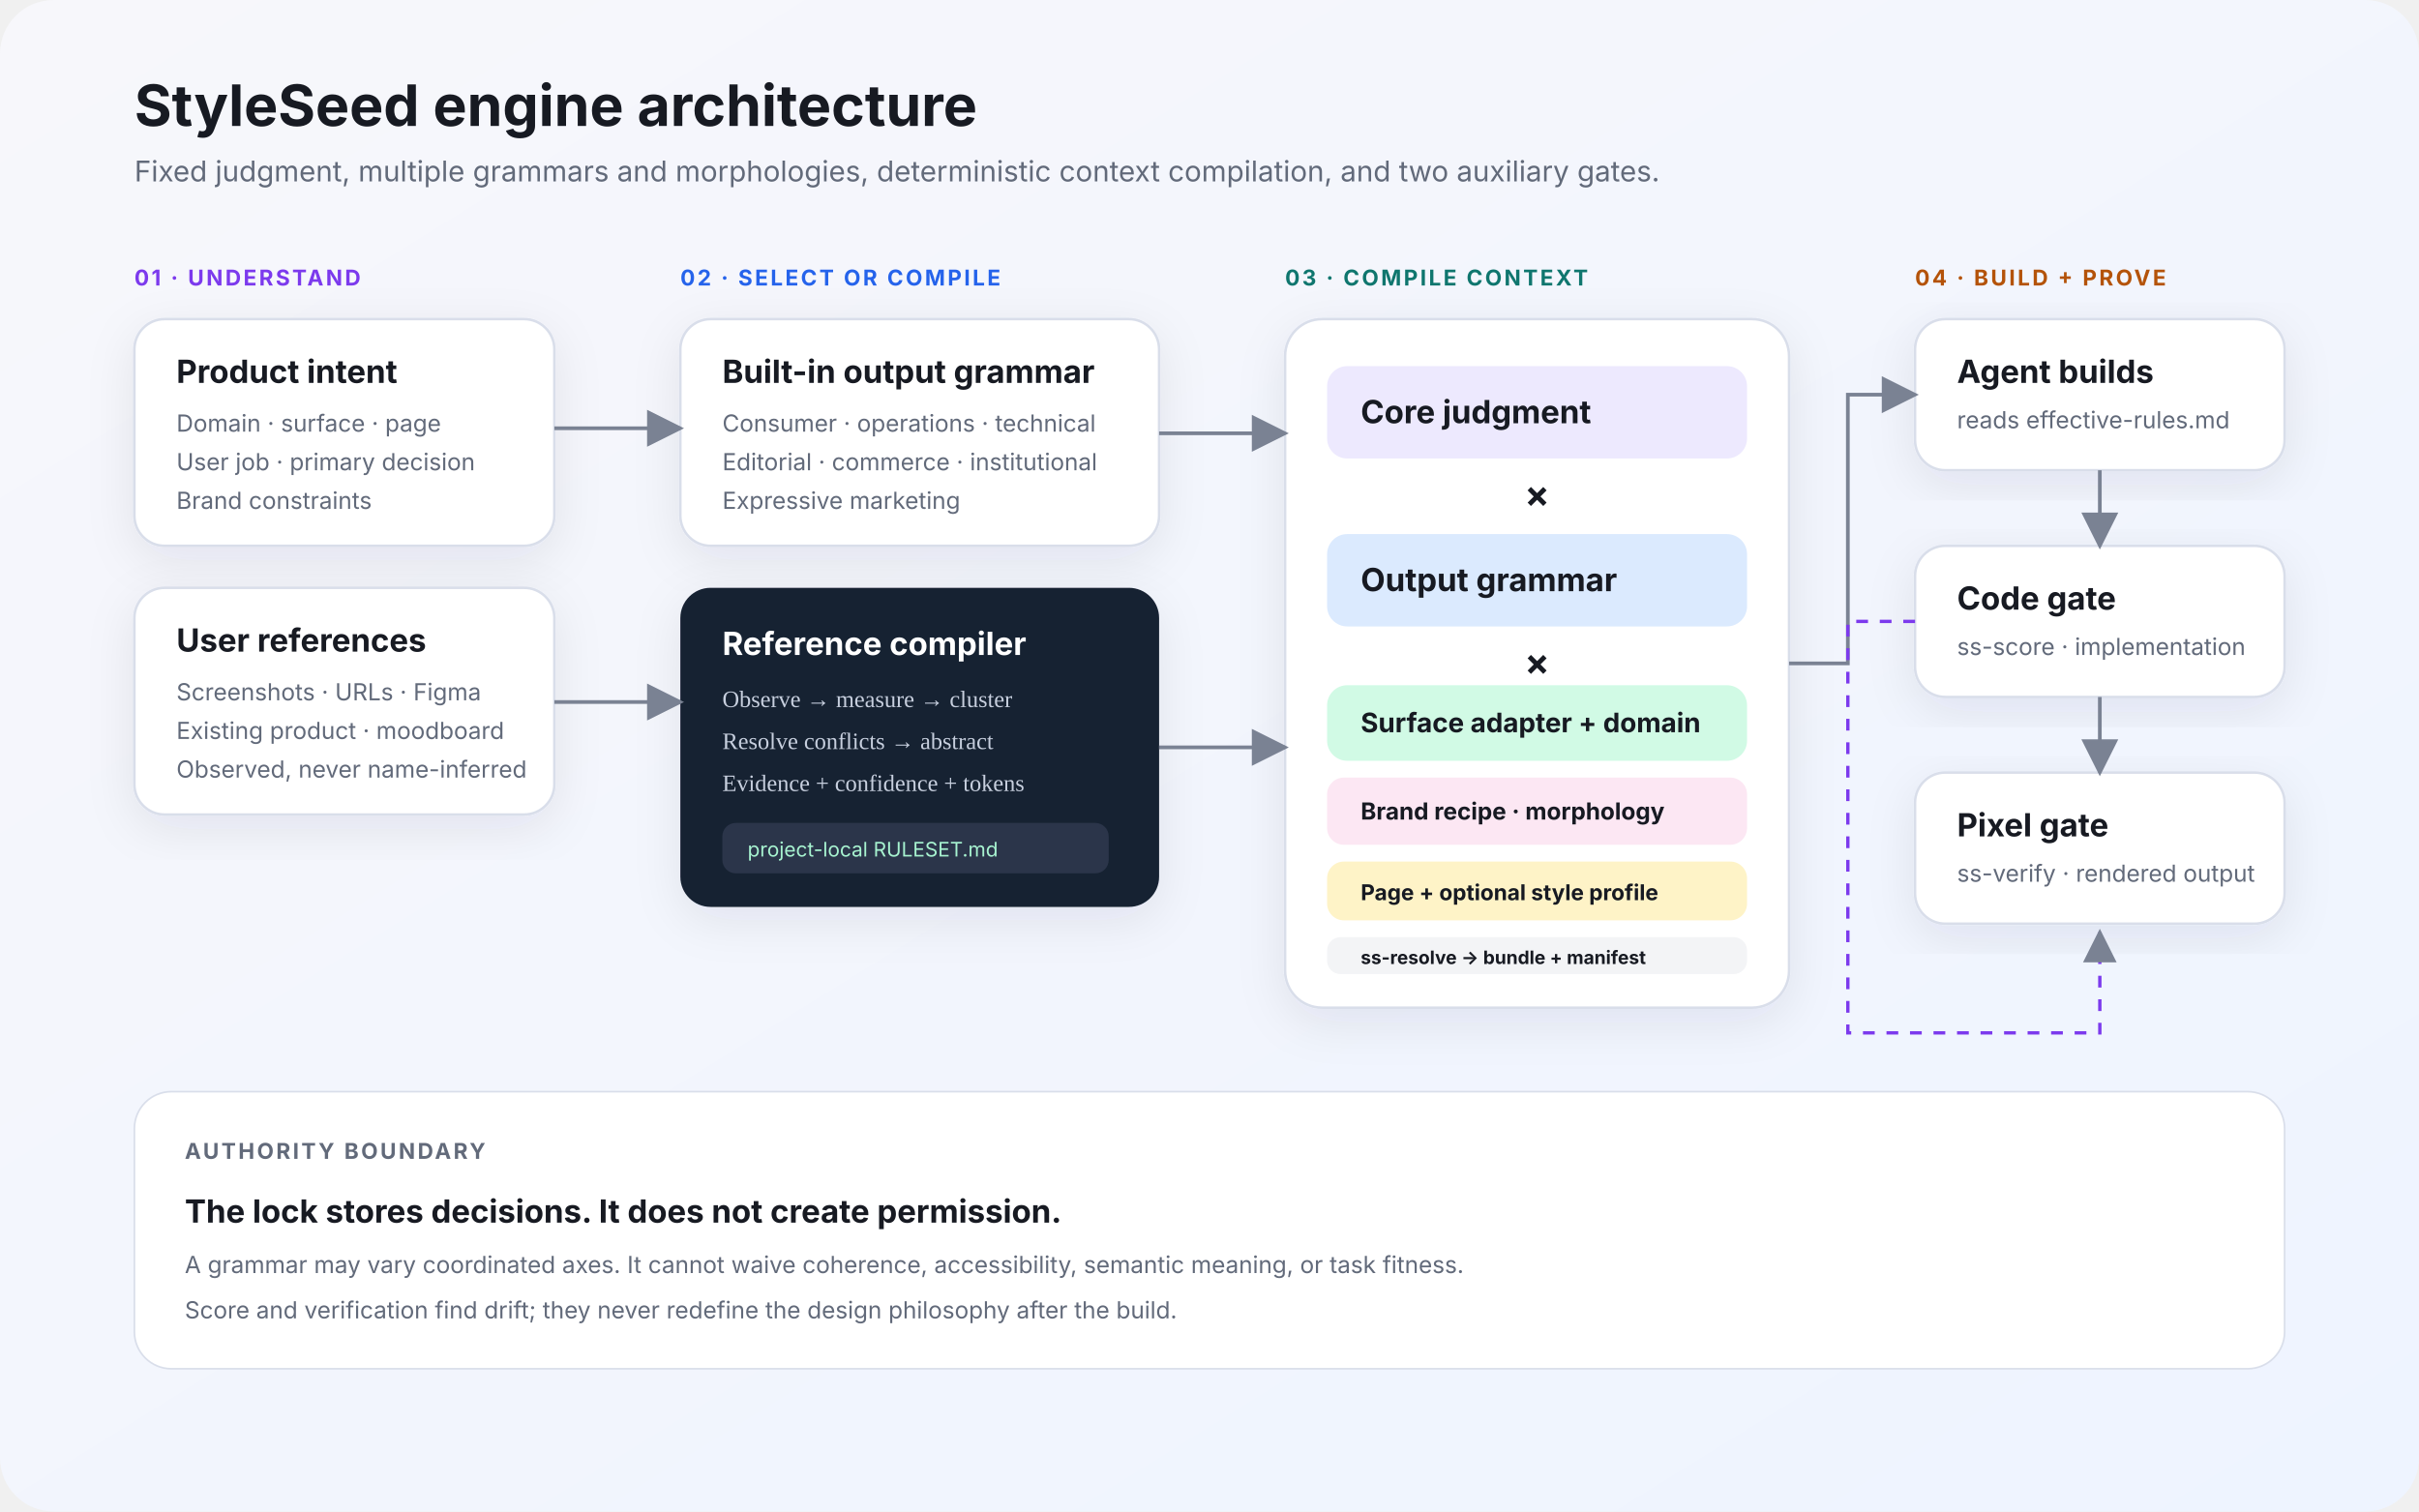
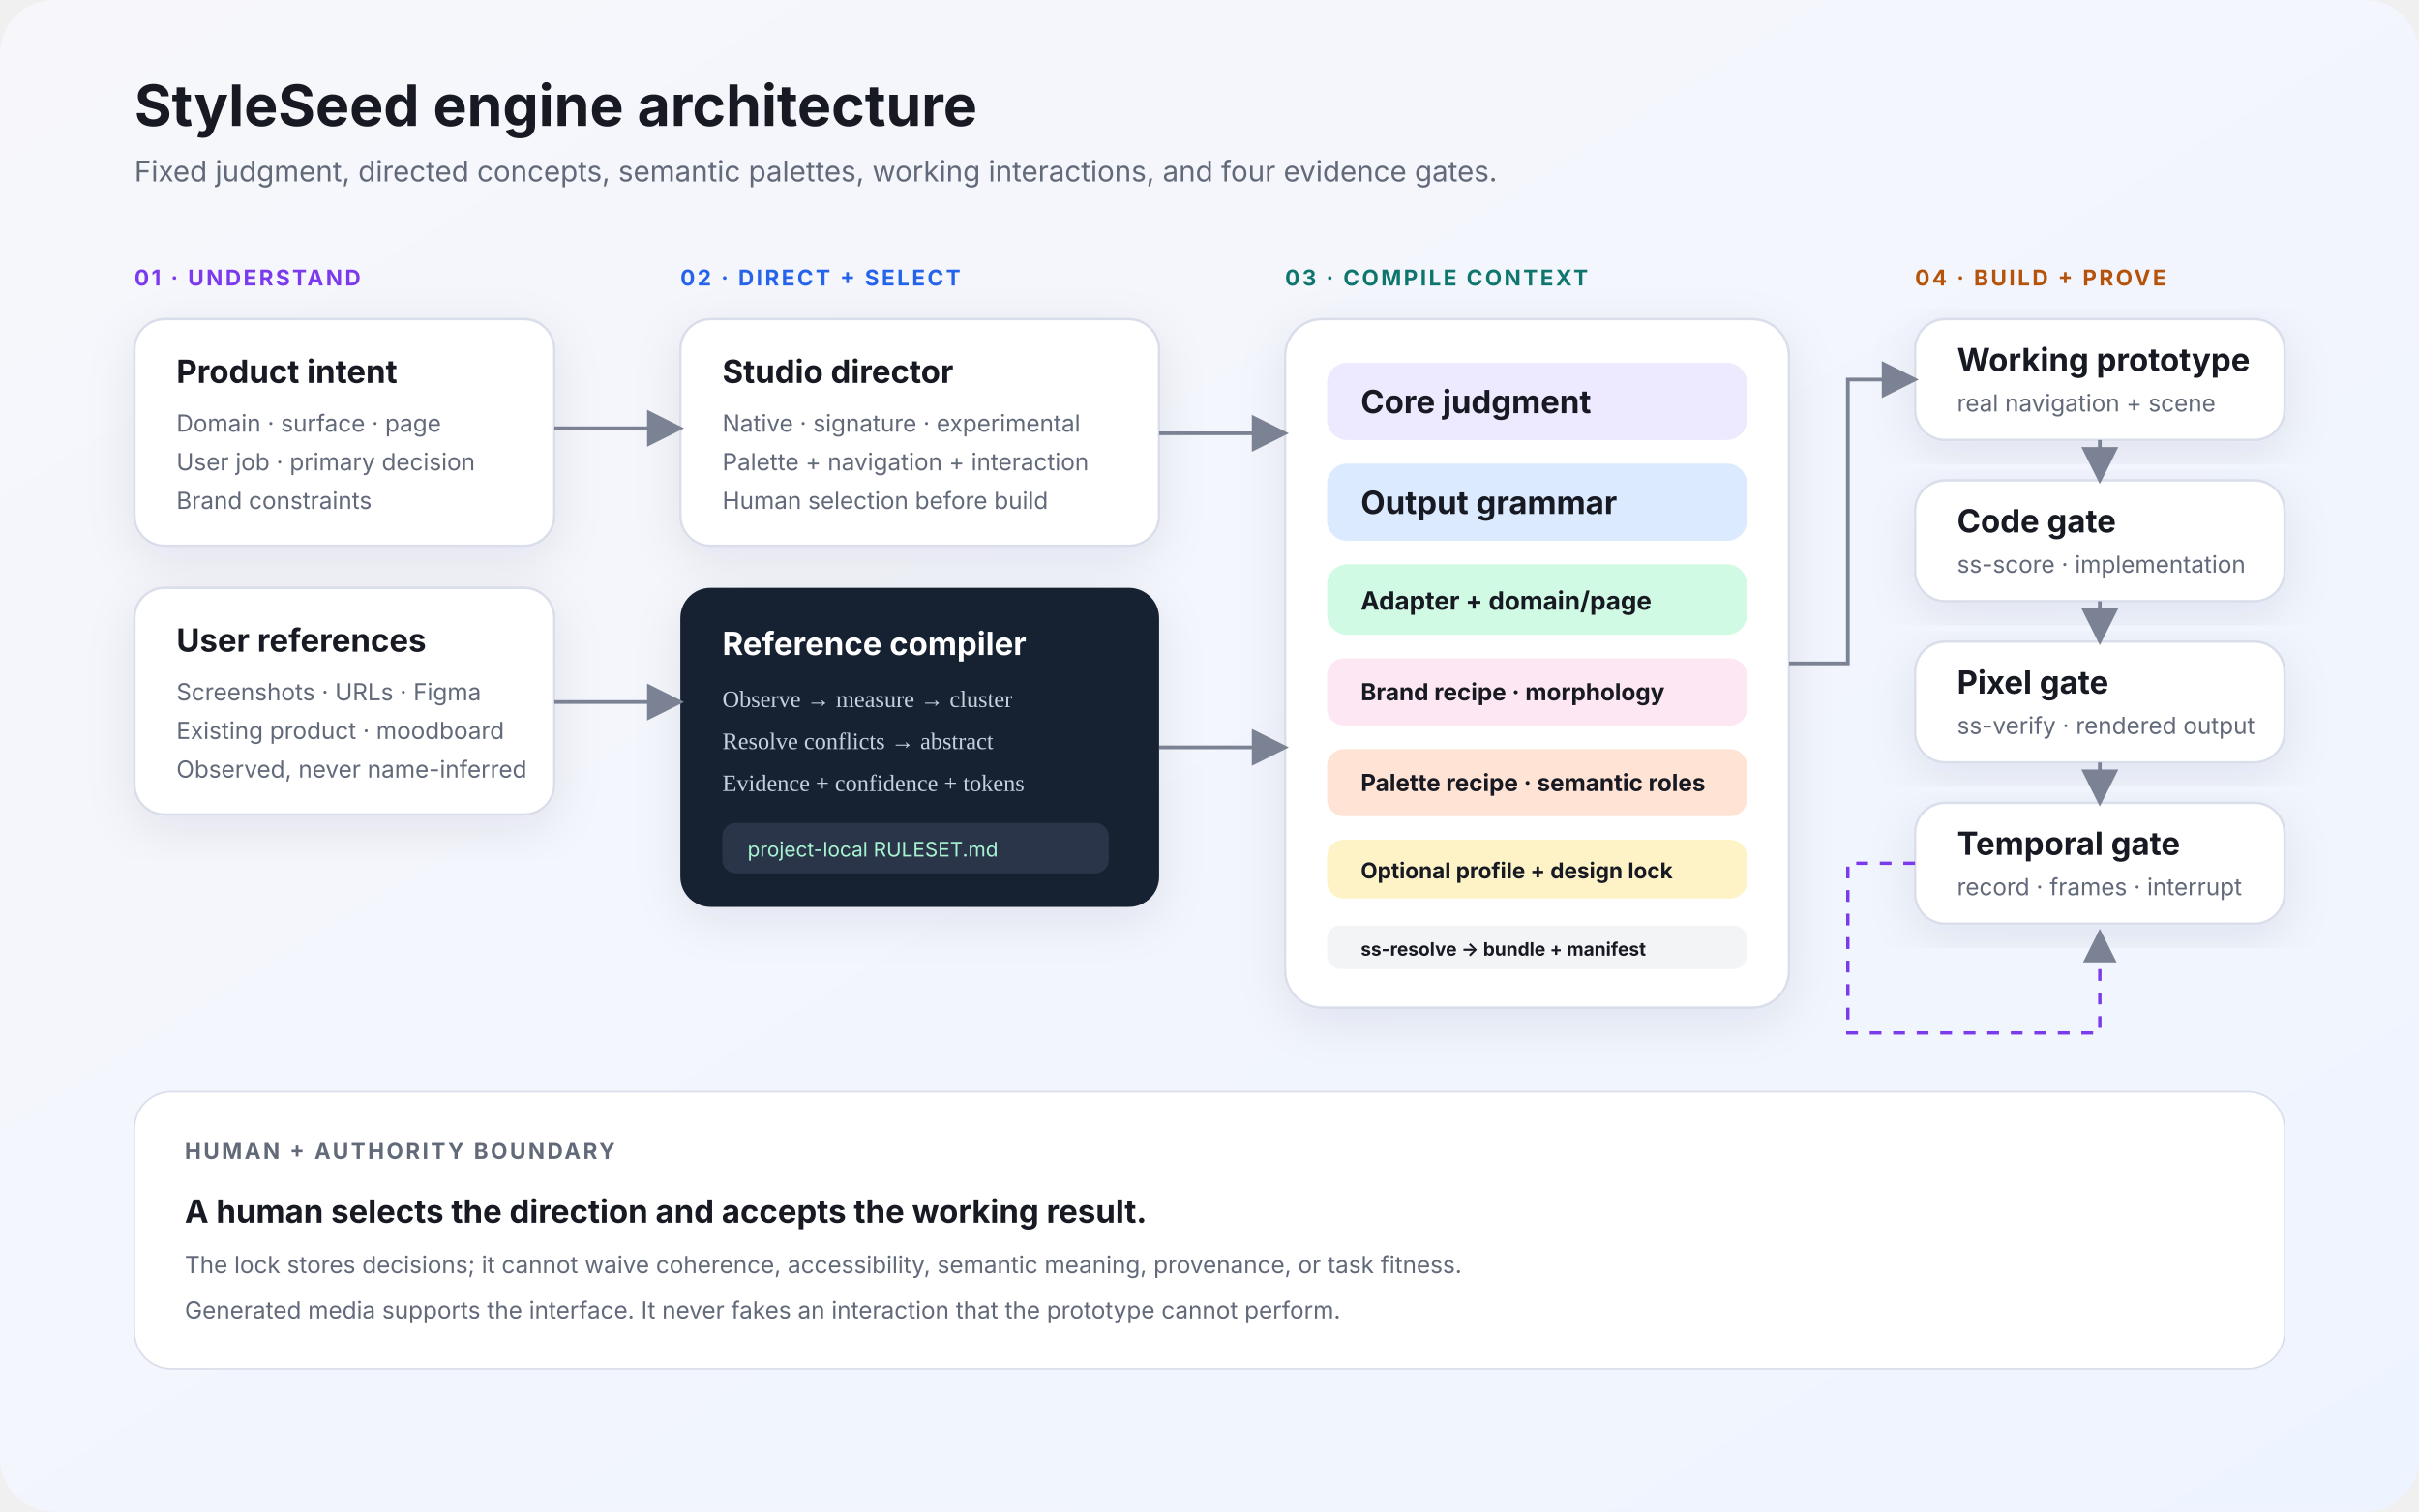
<svg xmlns="http://www.w3.org/2000/svg" width="1440" height="900" viewBox="0 0 1440 900" role="img" aria-labelledby="title desc">
  <defs>
    <linearGradient id="bg" x1="0" y1="0" x2="1" y2="1">
      <stop stop-color="#F7F7FB" />
      <stop offset="1" stop-color="#EEF4FF" />
    </linearGradient>
    <filter id="shadow" x="-20%" y="-20%" width="140%" height="140%">
      <feDropShadow dx="0" dy="8" stdDeviation="14" flood-color="#172033" flood-opacity=".08" />
    </filter>
    <marker id="arrow" markerWidth="10" markerHeight="10" refX="9" refY="5" orient="auto">
      <path d="M0 0l10 5-10 5z" fill="#7A8293" />
    </marker>
    <style>
      .t{font-family:Inter,Arial,sans-serif;fill:#171A22}.h{font-size:34px;font-weight:750}.sub{font-size:17px;fill:#626A7A}.k{font-size:13px;font-weight:750;letter-spacing:1.4px}.bh{font-size:19px;font-weight:750}.bd{font-size:14px;fill:#626A7A}.box{fill:white;stroke:#D9DEEA;stroke-width:1.5;filter:url(#shadow)}.line{fill:none;stroke:#7A8293;stroke-width:2.2;marker-end:url(#arrow)}.loop{fill:none;stroke:#7C3AED;stroke-width:2;stroke-dasharray:7 7;marker-end:url(#arrow)}.violet{fill:#7C3AED}.blue{fill:#2563EB}.green{fill:#0F766E}.amber{fill:#B45309}.inverse-title{fill:#FFF}.inverse-body{fill:#C7CFDE}.inverse-code{fill:#A7F3D0}.muted{fill:#626A7A}
    </style>
  </defs>
  <rect width="1440" height="900" rx="32" fill="url(#bg)" />
  <text class="t h" x="80" y="75">StyleSeed engine architecture</text>
-   <text class="t sub" x="80" y="108">Fixed judgment, multiple grammars and morphologies, deterministic context compilation, and two auxiliary gates.</text>
+   <text class="t sub" x="80" y="108">Fixed judgment, directed concepts, semantic palettes, working interactions, and four evidence gates.</text>
  <text class="t k violet" x="80" y="170">01 · UNDERSTAND</text>
  <rect class="box" x="80" y="190" width="250" height="135" rx="18" />
  <text class="t bh" x="105" y="228">Product intent</text>
  <text class="t bd" x="105" y="257">Domain · surface · page</text>
  <text class="t bd" x="105" y="280">User job · primary decision</text>
  <text class="t bd" x="105" y="303">Brand constraints</text>
  <rect class="box" x="80" y="350" width="250" height="135" rx="18" />
  <text class="t bh" x="105" y="388">User references</text>
  <text class="t bd" x="105" y="417">Screenshots · URLs · Figma</text>
  <text class="t bd" x="105" y="440">Existing product · moodboard</text>
  <text class="t bd" x="105" y="463">Observed, never name-inferred</text>
-   <text class="t k blue" x="405" y="170">02 · SELECT OR COMPILE</text>
+   <text class="t k blue" x="405" y="170">02 · DIRECT + SELECT</text>
  <rect class="box" x="405" y="190" width="285" height="135" rx="18" />
-   <text class="t bh" x="430" y="228">Built-in output grammar</text>
-   <text class="t bd" x="430" y="257">Consumer · operations · technical</text>
-   <text class="t bd" x="430" y="280">Editorial · commerce · institutional</text>
-   <text class="t bd" x="430" y="303">Expressive marketing</text>
+   <text class="t bh" x="430" y="228">Studio director</text>
+   <text class="t bd" x="430" y="257">Native · signature · experimental</text>
+   <text class="t bd" x="430" y="280">Palette + navigation + interaction</text>
+   <text class="t bd" x="430" y="303">Human selection before build</text>
  <rect x="405" y="350" width="285" height="190" rx="18" fill="#172033" filter="url(#shadow)" />
  <text class="t bh inverse-title" x="430" y="390">Reference compiler</text>
  <text class="bd inverse-body" x="430" y="421">Observe → measure → cluster</text>
  <text class="bd inverse-body" x="430" y="446">Resolve conflicts → abstract</text>
  <text class="bd inverse-body" x="430" y="471">Evidence + confidence + tokens</text>
  <rect x="430" y="490" width="230" height="30" rx="8" fill="#2B354A" />
  <text class="t inverse-code" x="445" y="510" font-size="12">project-local RULESET.md</text>
  <text class="t k green" x="765" y="170">03 · COMPILE CONTEXT</text>
  <rect class="box" x="765" y="190" width="300" height="410" rx="22" />
-   <rect x="790" y="218" width="250" height="55" rx="12" fill="#EDE9FE" />
-   <text class="t bh" x="810" y="252">Core judgment</text>
-   <text class="t" x="915" y="302" font-size="22" font-weight="700" text-anchor="middle">×</text>
-   <rect x="790" y="318" width="250" height="55" rx="12" fill="#DBEAFE" />
-   <text class="t bh" x="810" y="352">Output grammar</text>
-   <text class="t" x="915" y="402" font-size="22" font-weight="700" text-anchor="middle">×</text>
-   <rect x="790" y="408" width="250" height="45" rx="12" fill="#D1FAE5" />
-   <text class="t" x="810" y="436" font-size="16" font-weight="750">Surface adapter + domain</text>
-   <rect x="790" y="463" width="250" height="40" rx="10" fill="#FCE7F3" />
-   <text class="t" x="810" y="488" font-size="14" font-weight="700">Brand recipe · morphology</text>
-   <rect x="790" y="513" width="250" height="35" rx="10" fill="#FEF3C7" />
-   <text class="t" x="810" y="536" font-size="13" font-weight="650">Page + optional style profile</text>
-   <rect x="790" y="558" width="250" height="22" rx="8" fill="#F3F4F6" />
-   <text class="t" x="810" y="574" font-size="11" font-weight="650">ss-resolve → bundle + manifest</text>
+   <rect x="790" y="216" width="250" height="46" rx="12" fill="#EDE9FE" />
+   <text class="t bh" x="810" y="246">Core judgment</text>
+   <rect x="790" y="276" width="250" height="46" rx="12" fill="#DBEAFE" />
+   <text class="t bh" x="810" y="306">Output grammar</text>
+   <rect x="790" y="336" width="250" height="42" rx="12" fill="#D1FAE5" />
+   <text class="t" x="810" y="363" font-size="15" font-weight="750">Adapter + domain/page</text>
+   <rect x="790" y="392" width="250" height="40" rx="10" fill="#FCE7F3" />
+   <text class="t" x="810" y="417" font-size="14" font-weight="700">Brand recipe · morphology</text>
+   <rect x="790" y="446" width="250" height="40" rx="10" fill="#FFE4D6" />
+   <text class="t" x="810" y="471" font-size="14" font-weight="700">Palette recipe · semantic roles</text>
+   <rect x="790" y="500" width="250" height="35" rx="10" fill="#FEF3C7" />
+   <text class="t" x="810" y="523" font-size="13" font-weight="650">Optional profile + design lock</text>
+   <rect x="790" y="551" width="250" height="26" rx="8" fill="#F3F4F6" />
+   <text class="t" x="810" y="569" font-size="11" font-weight="650">ss-resolve → bundle + manifest</text>
  <text class="t k amber" x="1140" y="170">04 · BUILD + PROVE</text>
-   <rect class="box" x="1140" y="190" width="220" height="90" rx="18" />
-   <text class="t bh" x="1165" y="228">Agent builds</text>
-   <text class="t bd" x="1165" y="255">reads effective-rules.md</text>
-   <rect class="box" x="1140" y="325" width="220" height="90" rx="18" />
-   <text class="t bh" x="1165" y="363">Code gate</text>
-   <text class="t bd" x="1165" y="390">ss-score · implementation</text>
-   <rect class="box" x="1140" y="460" width="220" height="90" rx="18" />
-   <text class="t bh" x="1165" y="498">Pixel gate</text>
-   <text class="t bd" x="1165" y="525">ss-verify · rendered output</text>
+   <rect class="box" x="1140" y="190" width="220" height="72" rx="18" />
+   <text class="t bh" x="1165" y="221">Working prototype</text>
+   <text class="t bd" x="1165" y="245">real navigation + scene</text>
+   <rect class="box" x="1140" y="286" width="220" height="72" rx="18" />
+   <text class="t bh" x="1165" y="317">Code gate</text>
+   <text class="t bd" x="1165" y="341">ss-score · implementation</text>
+   <rect class="box" x="1140" y="382" width="220" height="72" rx="18" />
+   <text class="t bh" x="1165" y="413">Pixel gate</text>
+   <text class="t bd" x="1165" y="437">ss-verify · rendered output</text>
+   <rect class="box" x="1140" y="478" width="220" height="72" rx="18" />
+   <text class="t bh" x="1165" y="509">Temporal gate</text>
+   <text class="t bd" x="1165" y="533">record · frames · interrupt</text>
  <path class="line" d="M330 255H405" />
  <path class="line" d="M330 418H405" />
  <path class="line" d="M690 258H765" />
  <path class="line" d="M690 445H765" />
-   <path class="line" d="M1065 395H1100V235H1140" />
-   <path class="line" d="M1250 280V325" />
-   <path class="line" d="M1250 415V460" />
-   <path class="loop" d="M1140 370H1100V615H1250V555" />
+   <path class="line" d="M1065 395H1100V226H1140" />
+   <path class="line" d="M1250 262V286" />
+   <path class="line" d="M1250 358V382" />
+   <path class="line" d="M1250 454V478" />
+   <path class="loop" d="M1140 514H1100V615H1250V555" />
  <rect x="80" y="650" width="1280" height="165" rx="22" fill="white" stroke="#D9DEEA" />
-   <text class="t k muted" x="110" y="690">AUTHORITY BOUNDARY</text>
-   <text class="t bh" x="110" y="728">The lock stores decisions. It does not create permission.</text>
-   <text class="t bd" x="110" y="758">A grammar may vary coordinated axes. It cannot waive coherence, accessibility, semantic meaning, or task fitness.</text>
-   <text class="t bd" x="110" y="785">Score and verification find drift; they never redefine the design philosophy after the build.</text>
+   <text class="t k muted" x="110" y="690">HUMAN + AUTHORITY BOUNDARY</text>
+   <text class="t bh" x="110" y="728">A human selects the direction and accepts the working result.</text>
+   <text class="t bd" x="110" y="758">The lock stores decisions; it cannot waive coherence, accessibility, semantic meaning, provenance, or task fitness.</text>
+   <text class="t bd" x="110" y="785">Generated media supports the interface. It never fakes an interaction that the prototype cannot perform.</text>
</svg>
